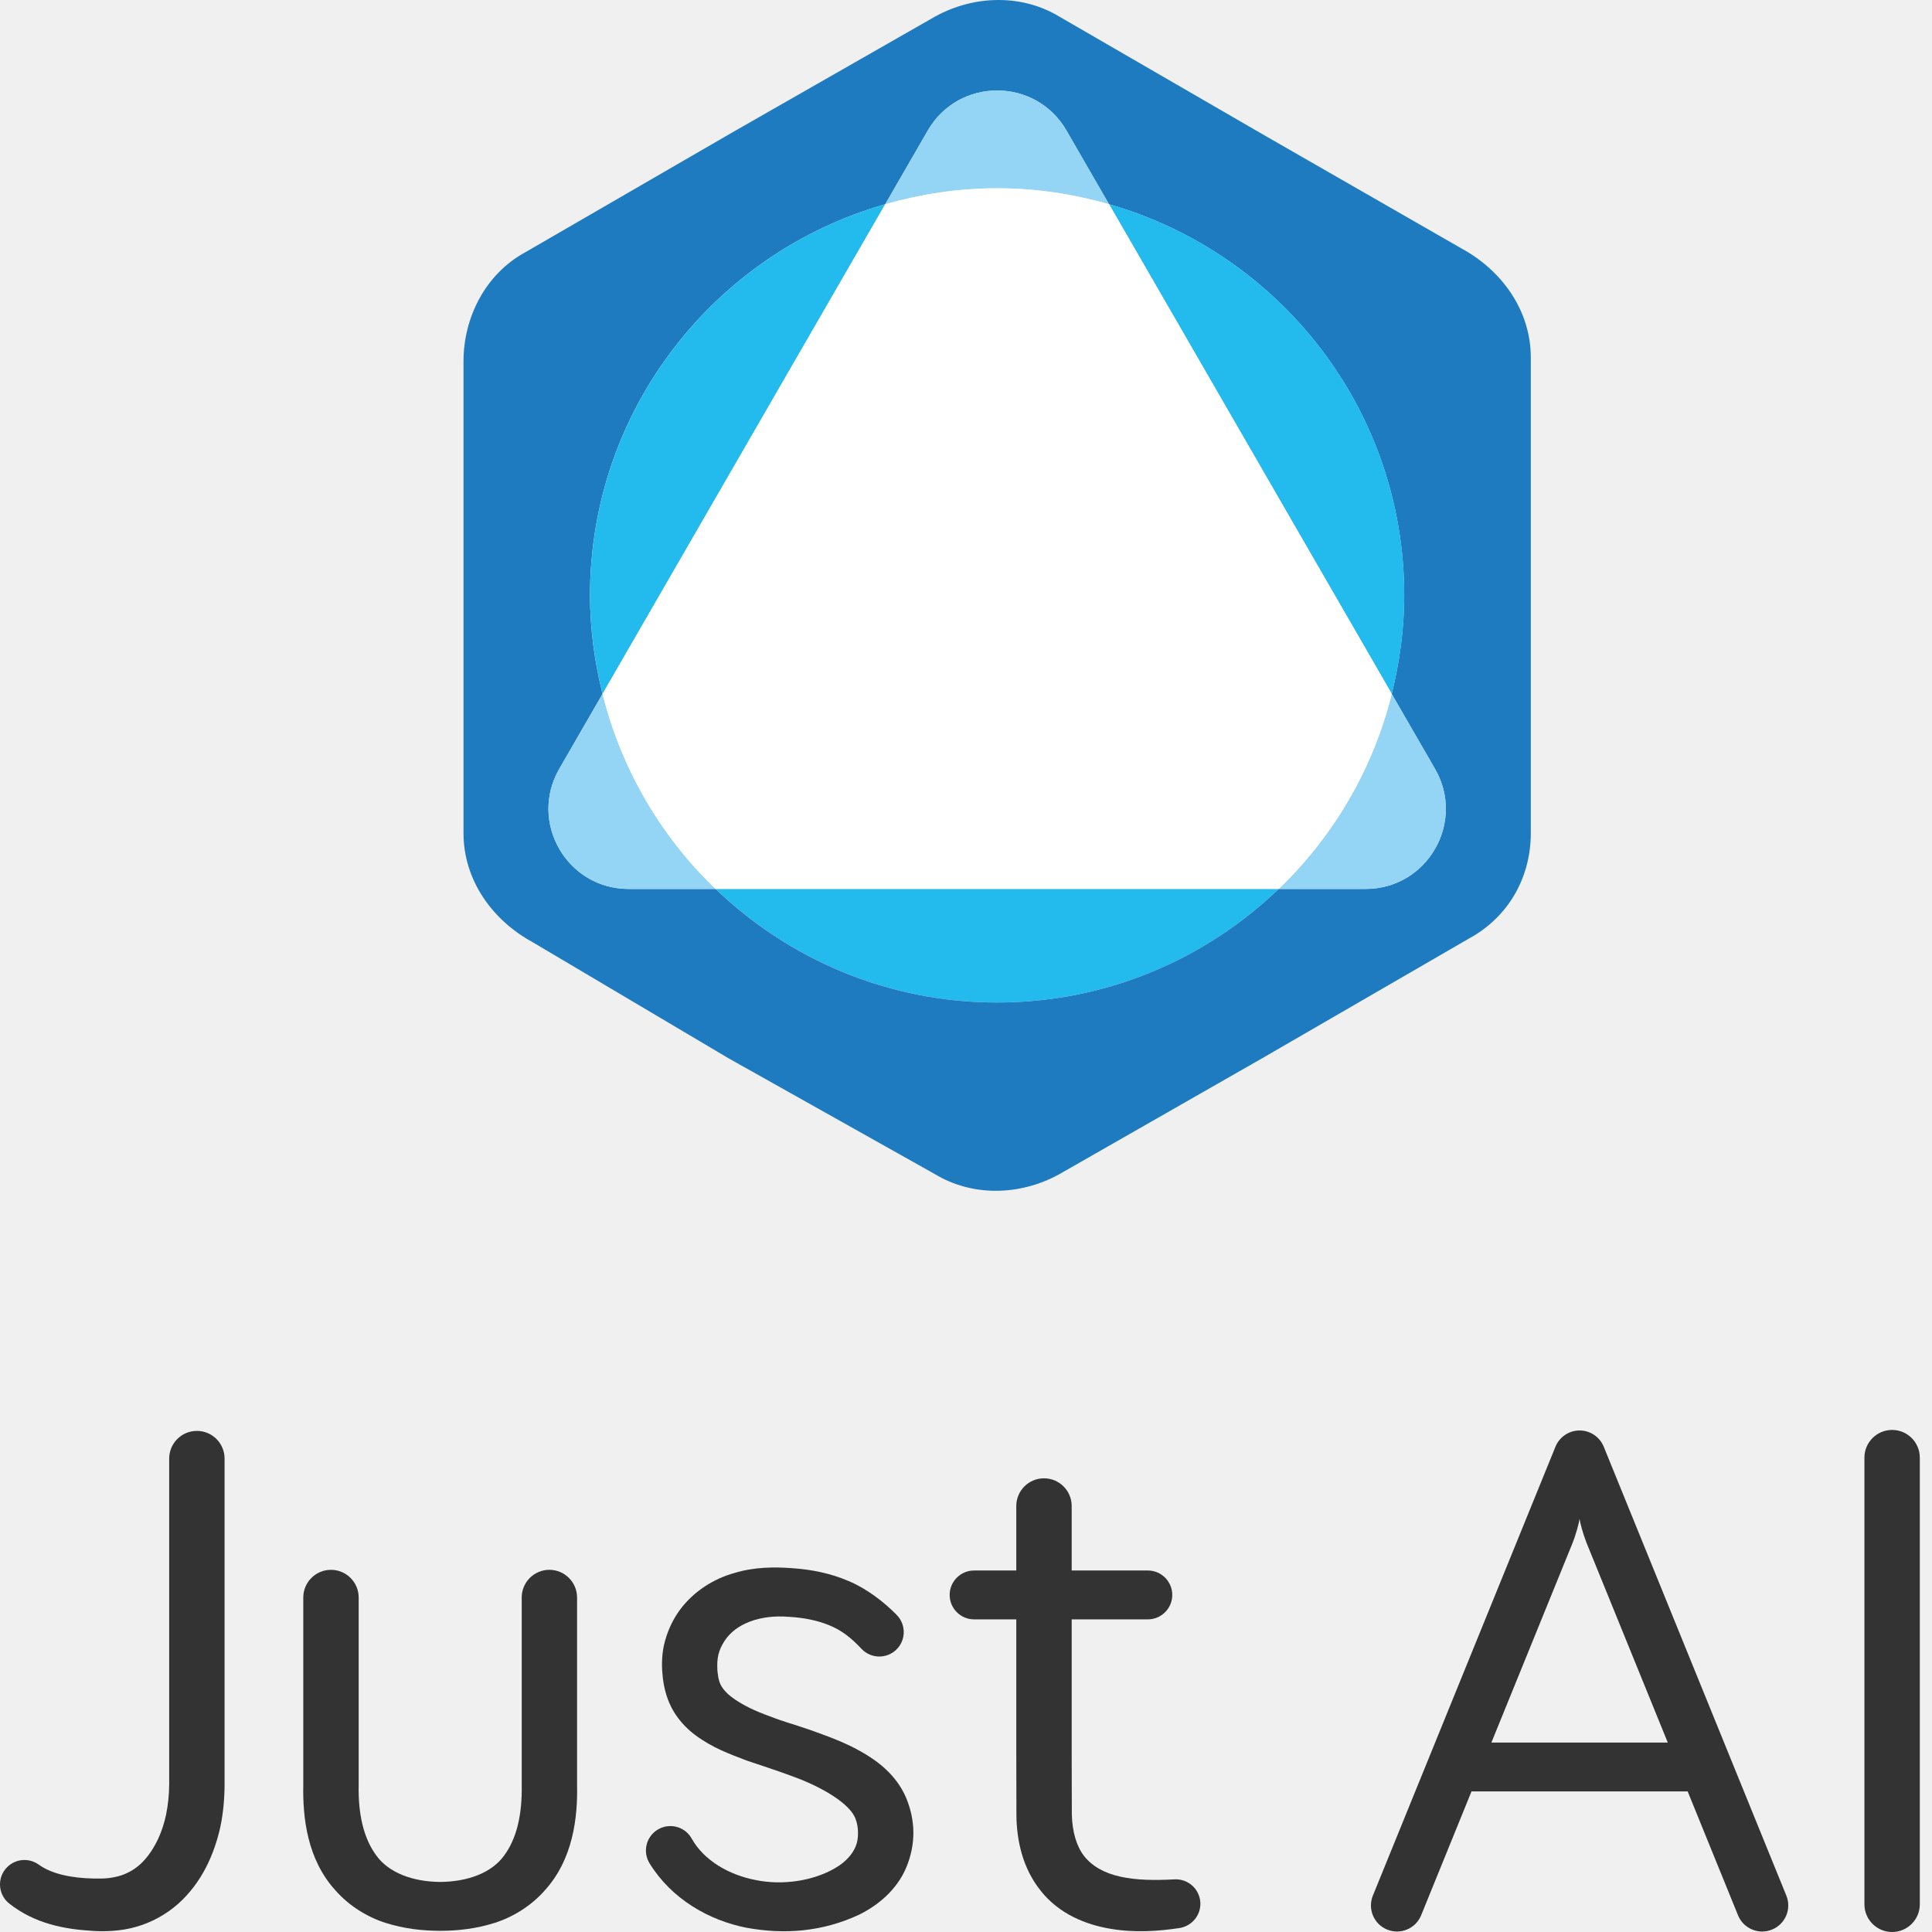
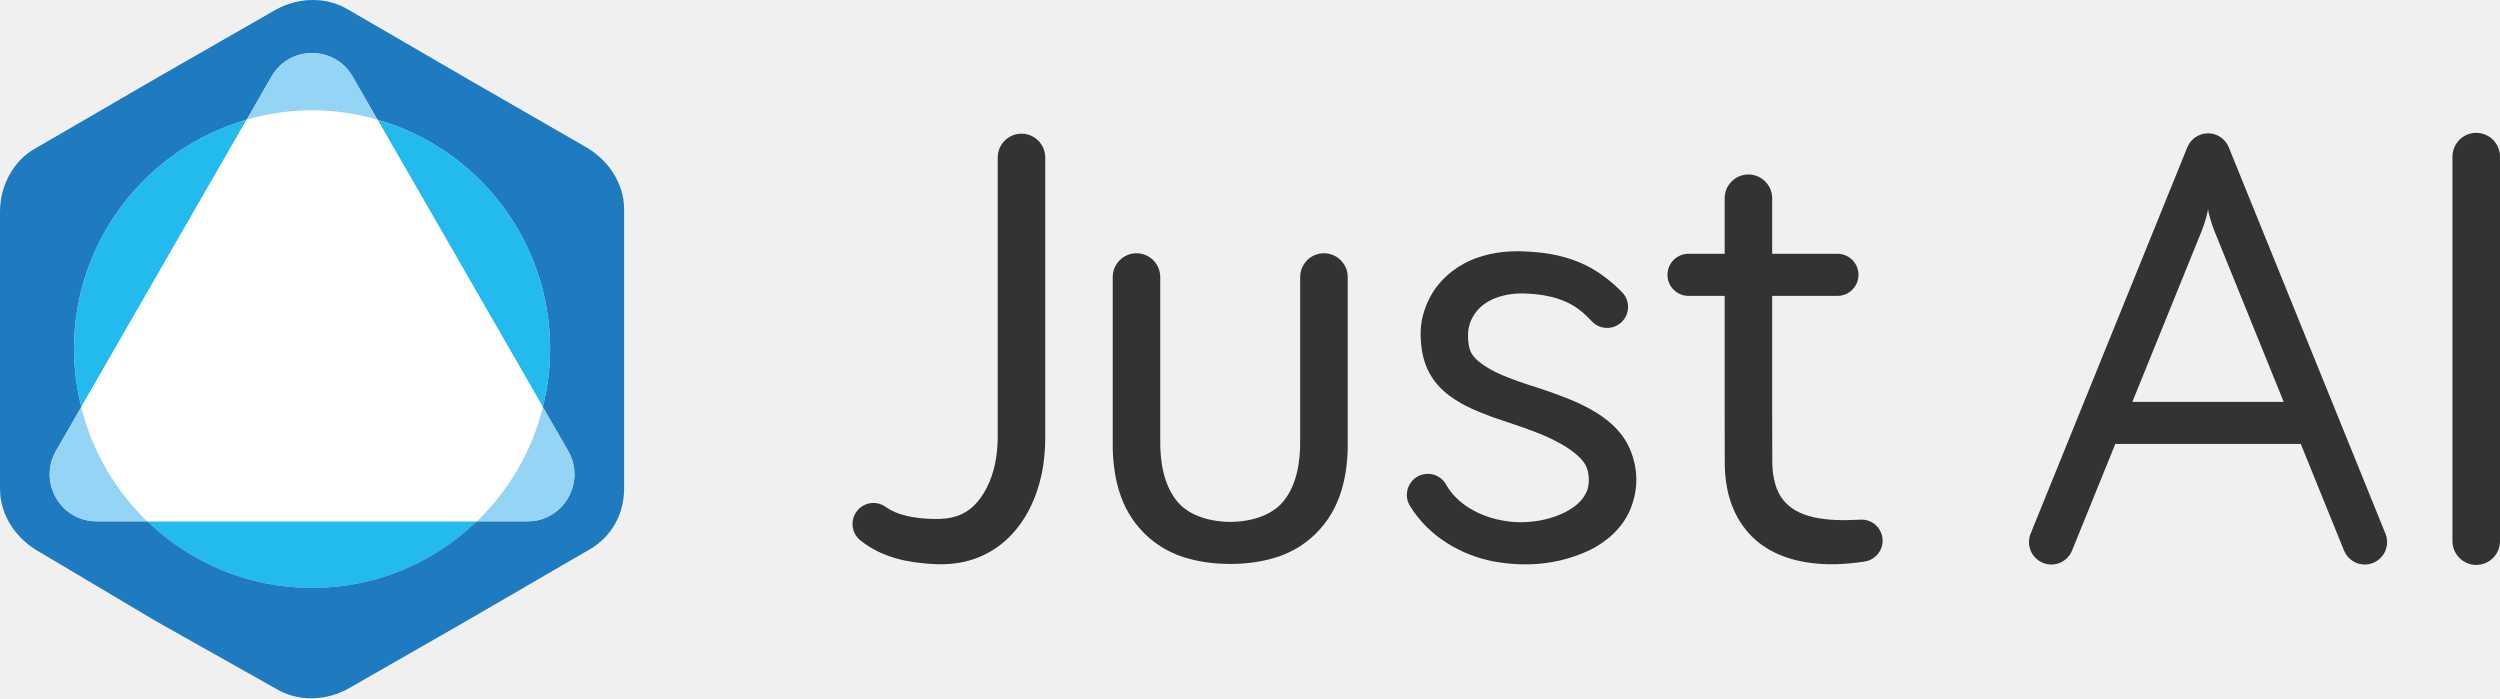
- <svg xmlns="http://www.w3.org/2000/svg" width="100" height="100" viewBox="0 0 100 100" fill="none">
-   <path d="M2.029 96.528C2.709 97.012 3.741 97.209 4.848 97.233C5.46 97.249 5.831 97.204 6.25 97.077C6.648 96.948 7.004 96.738 7.315 96.443C7.929 95.844 8.381 94.941 8.594 93.935C8.699 93.428 8.751 92.914 8.757 92.373V90.498V75.496C8.757 74.705 9.399 74.063 10.191 74.063C10.983 74.063 11.624 74.705 11.624 75.496V90.498V92.373C11.621 93.082 11.558 93.816 11.411 94.535C11.098 95.96 10.457 97.435 9.22 98.542C8.604 99.088 7.845 99.508 7.046 99.732C6.266 99.963 5.37 99.987 4.735 99.938C3.371 99.853 1.814 99.583 0.481 98.529C-0.068 98.096 -0.16 97.301 0.272 96.754C0.691 96.223 1.449 96.119 1.994 96.505L2.029 96.528Z" fill="#333333" />
-   <path d="M60.797 97.276C59.781 97.33 58.834 97.323 57.99 97.136C57.14 96.952 56.508 96.572 56.116 96.072C55.72 95.569 55.501 94.811 55.478 93.927L55.47 90.764V83.818H59.412C60.11 83.818 60.676 83.251 60.676 82.553C60.676 81.855 60.11 81.289 59.412 81.289H55.47V77.951C55.47 77.159 54.828 76.517 54.037 76.517C53.245 76.517 52.603 77.159 52.603 77.951V81.289H50.418C49.72 81.289 49.154 81.855 49.154 82.553C49.154 83.251 49.72 83.818 50.418 83.818H52.603V90.764L52.61 94.008C52.63 95.242 52.916 96.682 53.866 97.863C54.323 98.451 54.931 98.912 55.563 99.227C56.195 99.542 56.846 99.728 57.477 99.833C58.737 100.048 59.948 99.96 61.051 99.795C61.687 99.697 62.165 99.13 62.13 98.475C62.092 97.775 61.495 97.239 60.797 97.276Z" fill="#333333" />
-   <path d="M29.869 82.688V92.387C29.906 94.069 29.663 96.235 28.203 97.841C27.503 98.641 26.56 99.223 25.607 99.527C24.648 99.831 23.699 99.938 22.783 99.939C21.866 99.937 20.917 99.832 19.959 99.529C19.005 99.225 18.062 98.644 17.361 97.844C15.896 96.237 15.664 94.067 15.698 92.386V82.687C15.698 81.895 16.34 81.254 17.131 81.254C17.923 81.254 18.565 81.895 18.565 82.687V92.386C18.533 93.893 18.817 95.154 19.487 96.052C20.134 96.94 21.37 97.398 22.784 97.409C24.199 97.398 25.437 96.945 26.085 96.054C26.758 95.156 27.032 93.889 27.004 92.385V82.686C27.004 81.894 27.646 81.253 28.438 81.253C29.227 81.255 29.869 81.897 29.869 82.688Z" fill="#333333" />
-   <path d="M35.803 95.167C36.43 96.288 37.721 97.046 39.116 97.311C40.494 97.596 42.086 97.36 43.213 96.701C43.778 96.381 44.133 95.962 44.294 95.558C44.458 95.174 44.442 94.552 44.291 94.169C44.033 93.381 42.577 92.509 41.077 91.963C40.696 91.821 40.309 91.684 39.915 91.551L38.644 91.124C37.795 90.797 36.897 90.484 35.983 89.805C35.531 89.468 35.073 88.989 34.767 88.403C34.461 87.818 34.333 87.193 34.29 86.652C34.239 86.158 34.256 85.483 34.429 84.909C34.59 84.327 34.855 83.781 35.208 83.305C35.92 82.352 36.959 81.711 37.997 81.422C39.033 81.104 40.1 81.098 41.017 81.17C41.971 81.235 42.961 81.422 43.913 81.83C44.862 82.226 45.746 82.912 46.39 83.565L46.414 83.59C46.904 84.087 46.898 84.888 46.401 85.378C45.903 85.868 45.102 85.862 44.612 85.364C44.607 85.359 44.596 85.348 44.591 85.342C44.053 84.769 43.563 84.386 42.93 84.128C42.309 83.869 41.601 83.731 40.854 83.688C39.327 83.558 38.059 84.054 37.496 84.945C37.353 85.163 37.244 85.397 37.186 85.638C37.13 85.888 37.117 86.078 37.13 86.432C37.189 87.06 37.27 87.29 37.689 87.692C38.118 88.071 38.81 88.446 39.549 88.725C39.922 88.869 40.3 89.011 40.694 89.137C41.113 89.267 41.533 89.403 41.955 89.549C42.795 89.853 43.662 90.153 44.538 90.645C45.385 91.121 46.384 91.843 46.9 93.052C47.396 94.243 47.403 95.457 46.913 96.65C46.417 97.836 45.425 98.628 44.489 99.093C42.575 99.997 40.583 100.139 38.623 99.777C36.694 99.393 34.771 98.301 33.631 96.461L33.623 96.449C33.256 95.855 33.438 95.075 34.032 94.707C34.627 94.339 35.407 94.522 35.774 95.116C35.784 95.133 35.794 95.152 35.803 95.167Z" fill="#333333" />
-   <path d="M97.936 100C97.144 100 96.502 99.358 96.502 98.566V75.446C96.502 74.655 97.144 74.013 97.936 74.013C98.727 74.013 99.369 74.655 99.369 75.446V98.566C99.369 99.358 98.727 100 97.936 100Z" fill="#333333" />
-   <path d="M92.461 98.117L83.01 74.882C82.803 74.374 82.309 74.041 81.76 74.041C81.212 74.041 80.718 74.374 80.51 74.882L71.059 98.118C70.779 98.808 71.11 99.595 71.8 99.875C72.491 100.156 73.277 99.824 73.558 99.135L76.165 92.723H87.353L89.96 99.135C90.173 99.659 90.678 99.975 91.21 99.975C91.379 99.975 91.551 99.943 91.718 99.875C92.41 99.595 92.741 98.808 92.461 98.117ZM77.195 90.193L81.387 79.886C81.584 79.388 81.734 78.812 81.758 78.612C81.78 78.806 81.926 79.357 82.115 79.847L86.324 90.194H77.195V90.193Z" fill="#333333" />
-   <path d="M51.613 51.889C57.274 51.889 62.403 49.644 66.189 46.011H37.037C40.823 49.644 45.951 51.889 51.613 51.889Z" fill="#23BBEE" />
-   <path d="M75.665 12.871L65.518 7.046L54.807 0.846C52.928 -0.282 50.485 -0.282 48.419 0.846L37.896 6.859L27.185 13.06C25.118 14.187 23.991 16.442 23.991 18.697V43.125C23.991 45.568 25.494 47.635 27.561 48.762L37.708 54.776L48.419 60.789C50.297 61.917 52.74 61.917 54.807 60.789L65.329 54.776L76.04 48.575C78.107 47.448 79.234 45.381 79.234 43.126V18.509C79.235 16.066 77.732 13.999 75.665 12.871ZM70.687 46.012H66.188C62.402 49.645 57.274 51.89 51.612 51.89C45.95 51.89 40.822 49.645 37.036 46.012H32.536C29.345 46.012 27.352 42.558 28.947 39.795L31.186 35.916C30.779 34.281 30.538 32.579 30.538 30.817C30.538 21.191 37.001 13.089 45.818 10.571L48.02 6.756C49.615 3.993 53.604 3.993 55.199 6.756L57.401 10.571C66.219 13.089 72.681 21.191 72.681 30.817C72.681 32.579 72.441 34.281 72.034 35.916L74.273 39.795C75.873 42.558 73.879 46.012 70.687 46.012Z" fill="#1E7BBF" />
-   <path d="M57.405 10.57L55.204 6.755C53.609 3.992 49.619 3.992 48.024 6.755L45.823 10.57C47.665 10.044 49.603 9.744 51.615 9.744C53.627 9.744 55.563 10.044 57.405 10.57Z" fill="#94D5F6" />
-   <path d="M31.188 35.915L28.949 39.794C27.354 42.556 29.347 46.011 32.538 46.011H37.038C34.218 43.307 32.162 39.829 31.188 35.915Z" fill="#94D5F6" />
-   <path d="M72.038 35.915C71.064 39.829 69.007 43.307 66.189 46.011H70.688C73.88 46.011 75.874 42.556 74.278 39.794L72.038 35.915Z" fill="#94D5F6" />
-   <path d="M30.541 30.817C30.541 32.578 30.781 34.28 31.188 35.915L45.82 10.57C37.004 13.089 30.541 21.19 30.541 30.817Z" fill="#23BBEE" />
-   <path d="M72.685 30.817C72.685 21.19 66.223 13.088 57.405 10.57L72.038 35.915C72.445 34.28 72.685 32.578 72.685 30.817Z" fill="#23BBEE" />
-   <path d="M72.038 35.915L57.405 10.57C55.563 10.044 53.624 9.744 51.613 9.744C49.601 9.744 47.663 10.044 45.821 10.57L31.188 35.915C32.162 39.829 34.218 43.307 37.037 46.011H66.188C69.007 43.308 71.064 39.829 72.038 35.915Z" fill="white" />
+ <svg xmlns="http://www.w3.org/2000/svg" width="179" height="50" viewBox="0 0 179 50" fill="none">
+   <path d="M63.448 36.316C64.255 36.891 65.481 37.127 66.795 37.155C67.522 37.173 67.962 37.12 68.459 36.969C68.932 36.816 69.354 36.566 69.724 36.215C70.452 35.501 70.989 34.426 71.242 33.229C71.367 32.626 71.428 32.013 71.437 31.369V29.137V11.278C71.437 10.336 72.199 9.572 73.139 9.572C74.079 9.572 74.84 10.336 74.84 11.278V29.137V31.369C74.837 32.213 74.761 33.088 74.586 33.943C74.215 35.64 73.453 37.395 71.985 38.714C71.255 39.364 70.353 39.864 69.404 40.13C68.478 40.405 67.415 40.433 66.662 40.376C65.042 40.275 63.194 39.953 61.611 38.699C60.961 38.183 60.85 37.237 61.364 36.584C61.861 35.953 62.761 35.829 63.408 36.288L63.448 36.316Z" fill="#333333" />
+   <path d="M22.344 42.095C26.923 42.095 31.072 40.274 34.135 37.327H10.553C13.616 40.274 17.765 42.095 22.344 42.095Z" fill="#23BBEE" />
+   <path d="M41.8 10.442L33.592 5.716L24.928 0.686C23.408 -0.229 21.432 -0.229 19.76 0.686L11.248 5.564L2.584 10.594C0.912 11.509 0 13.338 0 15.167V34.984C0 36.966 1.216 38.643 2.888 39.557L11.096 44.435L19.76 49.313C21.28 50.228 23.256 50.228 24.928 49.313L33.44 44.435L42.104 39.404C43.776 38.489 44.688 36.813 44.688 34.983V15.015C44.688 13.034 43.472 11.357 41.8 10.442ZM37.774 37.327H34.135C31.072 40.274 26.924 42.095 22.344 42.095C17.764 42.095 13.616 40.274 10.553 37.327H6.914C4.333 37.327 2.72 34.525 4.01 32.283L5.822 29.136C5.493 27.809 5.299 26.429 5.299 25C5.299 17.191 10.527 10.618 17.659 8.575L19.44 5.48C20.731 3.238 23.957 3.238 25.248 5.48L27.029 8.575C34.162 10.618 39.389 17.191 39.389 25C39.389 26.429 39.195 27.809 38.866 29.136L40.677 32.283C41.969 34.525 40.355 37.327 37.774 37.327Z" fill="#1E7BBF" />
+   <path d="M27.029 8.575L25.248 5.48C23.957 3.238 20.731 3.238 19.44 5.48L17.659 8.575C19.149 8.148 20.717 7.905 22.344 7.905C23.971 7.905 25.539 8.148 27.029 8.575Z" fill="#94D5F6" />
+   <path d="M5.822 29.136L4.01 32.283C2.719 34.525 4.333 37.327 6.914 37.327H10.553C8.273 35.133 6.61 32.311 5.822 29.136Z" fill="#94D5F6" />
+   <path d="M38.866 29.136C38.078 32.311 36.415 35.133 34.134 37.327H37.773C40.354 37.327 41.968 34.525 40.677 32.283L38.866 29.136Z" fill="#94D5F6" />
+   <path d="M5.298 25C5.298 26.429 5.492 27.809 5.821 29.136L17.658 8.575C10.526 10.618 5.298 17.191 5.298 25Z" fill="#23BBEE" />
+   <path d="M39.39 25C39.39 17.191 34.162 10.618 27.03 8.575L38.867 29.136C39.196 27.81 39.39 26.429 39.39 25Z" fill="#23BBEE" />
+   <path d="M38.866 29.136L27.029 8.575C25.539 8.148 23.971 7.905 22.344 7.905C20.717 7.905 19.149 8.148 17.659 8.575L5.822 29.136C6.61 32.311 8.273 35.133 10.553 37.327H34.135C36.415 35.133 38.078 32.311 38.866 29.136Z" fill="white" />
+   <path d="M133.211 37.207C132.005 37.272 130.88 37.262 129.878 37.04C128.869 36.822 128.12 36.369 127.655 35.773C127.184 35.173 126.924 34.272 126.897 33.219L126.888 29.454V21.184H131.567C132.396 21.184 133.068 20.51 133.068 19.678C133.068 18.846 132.396 18.172 131.567 18.172H126.888V14.198C126.888 13.256 126.126 12.492 125.187 12.492C124.247 12.492 123.486 13.256 123.486 14.198V18.172H120.892C120.063 18.172 119.391 18.846 119.391 19.678C119.391 20.51 120.063 21.184 120.892 21.184H123.486V29.454L123.493 33.316C123.517 34.785 123.856 36.499 124.984 37.905C125.526 38.606 126.249 39.154 126.998 39.529C127.749 39.903 128.522 40.125 129.27 40.25C130.766 40.505 132.204 40.402 133.514 40.205C134.269 40.089 134.836 39.414 134.794 38.633C134.748 37.8 134.04 37.162 133.211 37.207Z" fill="#333333" />
+   <path d="M96.497 19.839V31.386C96.541 33.389 96.252 35.967 94.518 37.88C93.686 38.832 92.568 39.525 91.436 39.887C90.298 40.249 89.172 40.377 88.084 40.378C86.996 40.376 85.869 40.25 84.731 39.889C83.599 39.528 82.479 38.835 81.646 37.883C79.908 35.97 79.632 33.387 79.671 31.386V19.839C79.671 18.897 80.433 18.133 81.372 18.133C82.312 18.133 83.074 18.897 83.074 19.839V31.386C83.036 33.18 83.375 34.682 84.169 35.751C84.937 36.809 86.404 37.354 88.084 37.367C89.763 37.354 91.232 36.814 92.002 35.754C92.801 34.685 93.126 33.178 93.093 31.386V19.839C93.093 18.897 93.855 18.133 94.795 18.133C95.735 18.133 96.497 18.897 96.497 19.839Z" fill="#333333" />
+   <path d="M103.54 34.696C104.285 36.03 105.817 36.932 107.473 37.248C109.109 37.588 110.998 37.306 112.336 36.522C113.007 36.139 113.429 35.641 113.621 35.161C113.815 34.704 113.796 33.962 113.617 33.508C113.31 32.57 111.582 31.532 109.802 30.882C109.35 30.712 108.889 30.549 108.423 30.391L106.914 29.883C105.906 29.495 104.841 29.122 103.755 28.314C103.219 27.912 102.675 27.343 102.312 26.646C101.949 25.949 101.798 25.204 101.745 24.562C101.685 23.973 101.705 23.171 101.91 22.487C102.101 21.793 102.415 21.143 102.834 20.576C103.679 19.441 104.913 18.679 106.146 18.335C107.375 17.957 108.643 17.95 109.731 18.035C110.862 18.112 112.038 18.335 113.168 18.821C114.294 19.293 115.344 20.109 116.108 20.887L116.137 20.917C116.719 21.51 116.711 22.463 116.121 23.047C115.53 23.63 114.579 23.623 113.998 23.03C113.991 23.023 113.98 23.011 113.973 23.004C113.335 22.323 112.754 21.866 112.001 21.559C111.264 21.25 110.423 21.086 109.537 21.035C107.725 20.879 106.219 21.471 105.551 22.532C105.382 22.791 105.252 23.07 105.184 23.357C105.117 23.655 105.102 23.88 105.117 24.302C105.186 25.05 105.283 25.323 105.781 25.802C106.291 26.253 107.111 26.699 107.988 27.032C108.431 27.202 108.88 27.372 109.348 27.521C109.845 27.676 110.343 27.838 110.844 28.012C111.841 28.374 112.872 28.732 113.91 29.318C114.916 29.883 116.102 30.744 116.715 32.184C117.304 33.601 117.312 35.047 116.731 36.467C116.142 37.879 114.965 38.821 113.854 39.375C111.583 40.452 109.217 40.621 106.891 40.189C104.601 39.732 102.318 38.432 100.965 36.242L100.956 36.227C100.519 35.52 100.736 34.592 101.441 34.153C102.146 33.715 103.072 33.933 103.509 34.64C103.517 34.655 103.53 34.678 103.54 34.696Z" fill="#333333" />
+   <path d="M177.298 40.449C176.358 40.449 175.596 39.685 175.596 38.742V11.218C175.596 10.276 176.358 9.511 177.298 9.511C178.238 9.511 179 10.275 179 11.218V38.742C179 39.685 178.238 40.449 177.298 40.449Z" fill="#333333" />
+   <path d="M170.798 38.208L159.579 10.546C159.334 9.941 158.747 9.545 158.096 9.545C157.445 9.545 156.858 9.941 156.613 10.546L145.393 38.208C145.06 39.03 145.454 39.967 146.273 40.301C147.093 40.635 148.027 40.24 148.36 39.419L151.456 31.785H164.736L167.832 39.419C168.085 40.042 168.684 40.42 169.316 40.42C169.517 40.42 169.721 40.382 169.919 40.301C170.738 39.966 171.132 39.03 170.798 38.208ZM152.677 28.774L157.654 16.504C157.887 15.91 158.067 15.225 158.095 14.987C158.122 15.219 158.295 15.874 158.518 16.457L163.514 28.775L152.677 28.774Z" fill="#333333" />
</svg>
